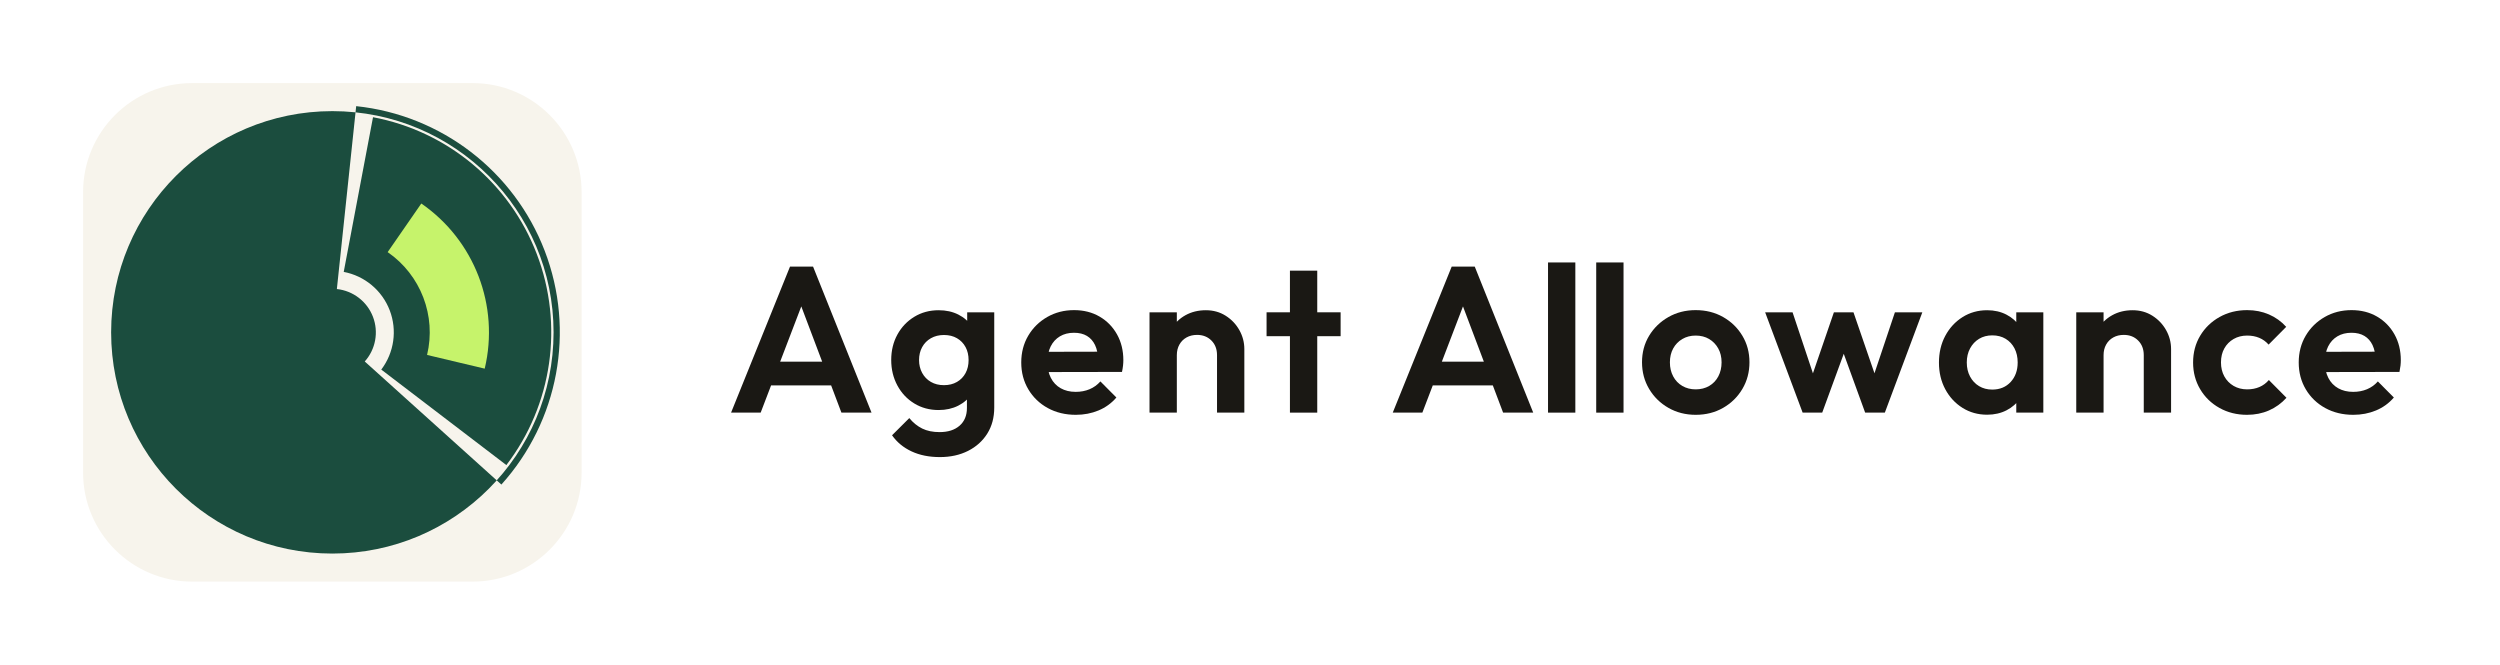
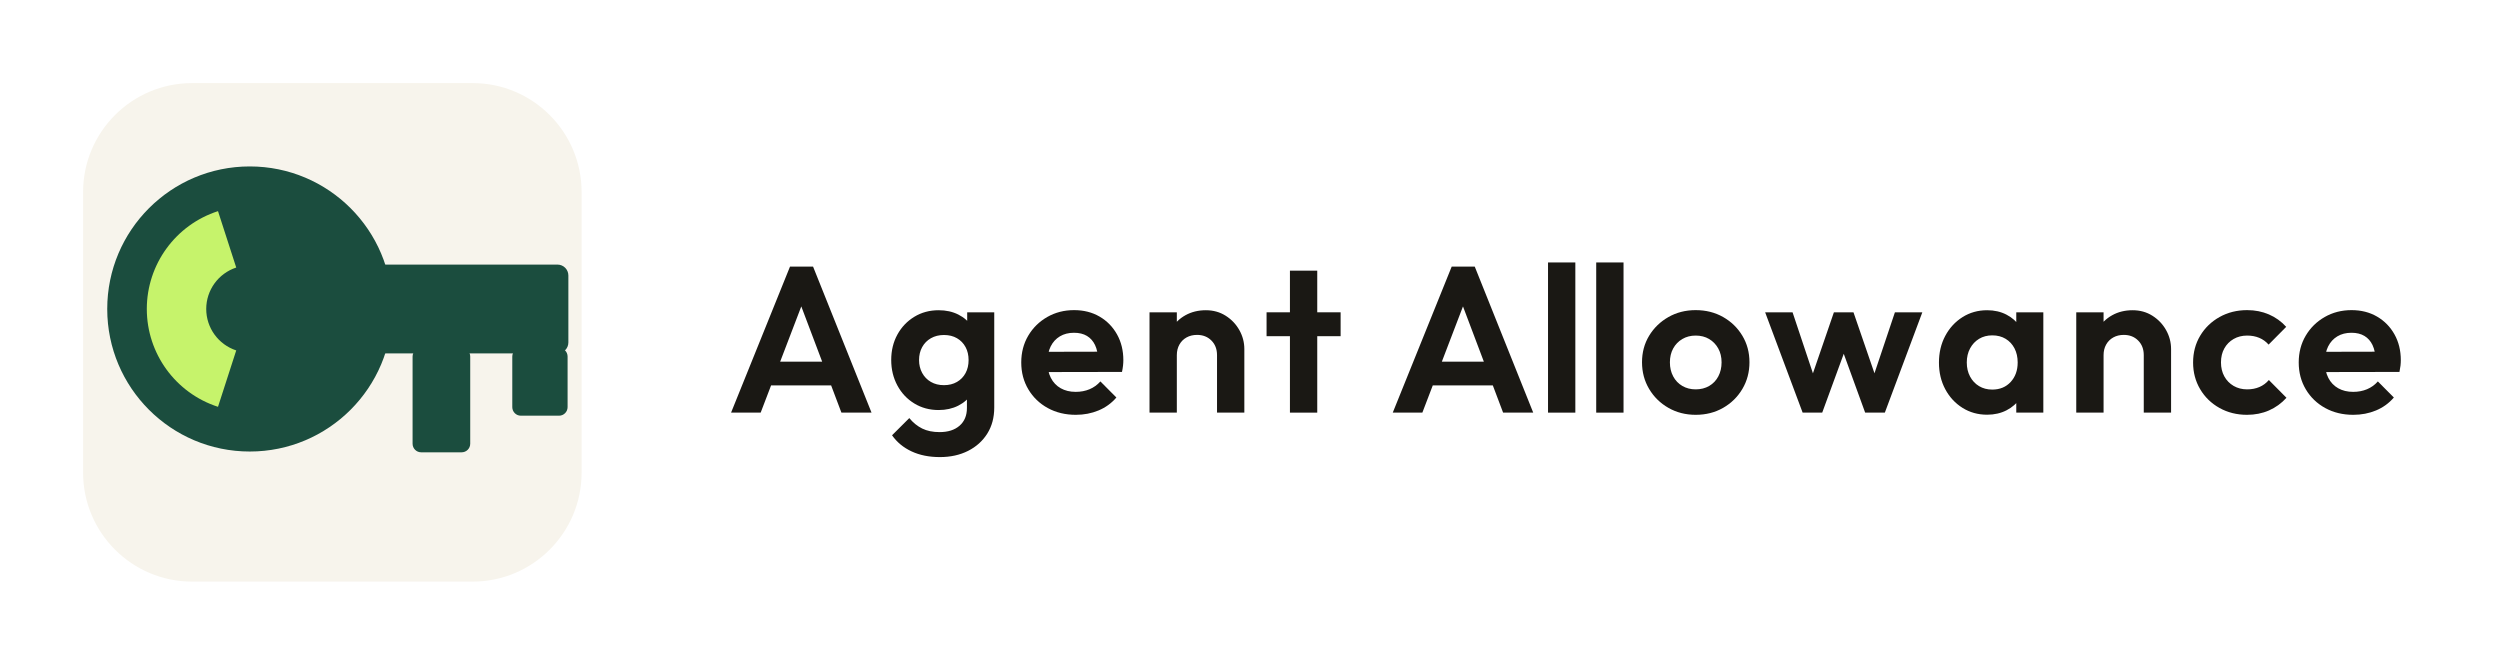
<svg xmlns="http://www.w3.org/2000/svg" viewBox="0 0 240.71 64.00" role="img" aria-label="Agent Allowance">
  <g transform="translate(8.00 8.00) scale(1.50)">
    <rect width="32" height="32" rx="7" fill="#F7F4EC" />
-     <path fill="#1B4D3E" fill-rule="evenodd" d="M 30.20 16.00 A 14.20 14.20 0 1 1 1.80 16.00 A 14.20 14.20 0 1 1 30.20 16.00 Z M 26.85 25.77 A 14.60 14.60 0 0 0 17.53 1.48 L 16.29 13.22 A 2.80 2.80 0 0 1 18.08 17.87 Z" />
-     <path fill="#1B4D3E" d="M 27.17 24.52 A 14.05 14.05 0 0 0 18.61 2.19 L 16.73 12.12 A 3.95 3.95 0 0 1 19.14 18.39 Z" />
-     <path fill="#C6F36B" d="M 25.78 18.33 A 10.05 10.05 0 0 0 21.71 7.73 L 19.55 10.85 A 6.25 6.25 0 0 1 22.08 17.45 Z" />
+     <circle cx="10.70" cy="14.50" r="9.15" fill="#1B4D3E" />
+     <rect x="13.10" y="11.65" width="18.05" height="5.70" rx="0.70" fill="#1B4D3E" />
+     <rect x="21.15" y="17.00" width="3.70" height="6.70" rx="0.55" fill="#1B4D3E" />
+     <rect x="27.55" y="17.00" width="3.55" height="4.35" rx="0.55" fill="#1B4D3E" />
+     <path fill="#C6F36B" d="M 8.66 8.22 A 6.60 6.60 0 0 0 8.66 20.78 L 9.83 17.16 A 2.80 2.80 0 0 1 9.83 11.84 Z" />
  </g>
  <g transform="translate(70.00 39.73)">
    <path transform="translate(0.00 0) scale(0.02 -0.02)" d="M 19.50 0.00 L 303.25 703.00 L 414.25 703.00 L 695.75 0.00 L 550.75 0.00 L 333.00 576.50 L 382.50 576.50 L 162.00 0.00 Z M 170.00 131.25 L 170.00 245.25 L 547.75 245.25 L 547.75 131.25 Z" fill="#1A1814" />
    <path transform="translate(15.29 0) scale(0.02 -0.02)" d="M 260.25 -214.00 Q 182.50 -214.00 123.75 -186.50 Q 65.00 -159.00 30.00 -109.00 L 113.00 -26.25 Q 140.50 -59.50 175.25 -76.62 Q 210.00 -93.75 259.00 -93.75 Q 319.75 -93.75 355.12 -62.88 Q 390.50 -32.00 390.50 22.50 L 390.50 143.50 L 412.75 249.50 L 391.75 356.00 L 391.75 483.00 L 522.00 483.00 L 522.00 24.50 Q 522.00 -47.50 488.50 -100.88 Q 455.00 -154.25 396.00 -184.12 Q 337.00 -214.00 260.25 -214.00 Z M 254.25 12.50 Q 189.00 12.50 137.12 44.12 Q 85.25 75.75 55.62 130.75 Q 26.00 185.75 26.00 253.50 Q 26.00 321.50 55.62 375.62 Q 85.25 429.75 137.12 461.38 Q 189.00 493.00 254.25 493.00 Q 307.75 493.00 349.12 472.12 Q 390.50 451.25 414.62 414.38 Q 438.75 377.50 440.50 328.50 L 440.50 177.00 Q 438.75 128.75 414.25 91.50 Q 389.75 54.25 348.38 33.38 Q 307.00 12.50 254.25 12.50 Z M 279.75 132.25 Q 315.75 132.25 342.50 147.75 Q 369.25 163.25 383.88 190.38 Q 398.50 217.50 398.50 253.00 Q 398.50 288.50 383.88 315.62 Q 369.25 342.75 342.62 358.25 Q 316.00 373.75 280.00 373.75 Q 244.25 373.75 217.12 358.25 Q 190.00 342.75 175.00 315.50 Q 160.00 288.25 160.00 253.00 Q 160.00 218.75 175.00 191.12 Q 190.00 163.50 217.00 147.88 Q 244.00 132.25 279.75 132.25 Z" fill="#1A1814" />
    <path transform="translate(27.81 0) scale(0.02 -0.02)" d="M 288.75 -10.50 Q 213.25 -10.50 153.88 22.00 Q 94.50 54.50 60.25 111.88 Q 26.00 169.25 26.00 241.50 Q 26.00 313.50 59.62 370.38 Q 93.25 427.25 151.12 460.38 Q 209.00 493.50 280.25 493.50 Q 349.75 493.50 403.12 462.38 Q 456.50 431.25 487.00 376.75 Q 517.50 322.25 517.50 252.50 Q 517.50 239.75 516.00 226.25 Q 514.50 212.75 511.00 196.00 L 104.50 195.25 L 104.50 292.75 L 450.00 293.50 L 396.50 253.25 Q 395.00 296.25 381.38 325.12 Q 367.75 354.00 342.38 369.25 Q 317.00 384.50 279.75 384.50 Q 240.75 384.50 212.00 367.25 Q 183.25 350.00 167.62 318.62 Q 152.00 287.25 152.00 243.50 Q 152.00 199.50 168.62 167.12 Q 185.25 134.75 216.00 117.38 Q 246.75 100.00 288.00 100.00 Q 324.50 100.00 354.75 112.62 Q 385.00 125.25 407.00 150.25 L 484.00 72.75 Q 448.50 31.50 398.00 10.50 Q 347.50 -10.50 288.75 -10.50 Z" fill="#1A1814" />
    <path transform="translate(39.53 0) scale(0.02 -0.02)" d="M 382.50 0.00 L 382.50 276.75 Q 382.50 320.00 355.50 347.12 Q 328.50 374.25 286.43 374.25 Q 257.81 374.25 235.78 362.00 Q 213.75 349.75 201.38 327.62 Q 189.00 305.50 189.00 276.75 L 137.75 303.25 Q 137.75 359.50 162.38 402.12 Q 187.00 444.75 230.42 468.88 Q 273.84 493.00 328.80 493.00 Q 382.25 493.00 424.12 466.50 Q 466.00 440.00 490.00 397.25 Q 514.00 354.50 514.00 306.00 L 514.00 0.00 Z M 57.50 0.00 L 57.50 483.00 L 189.00 483.00 L 189.00 0.00 Z" fill="#1A1814" />
    <path transform="translate(51.63 0) scale(0.02 -0.02)" d="M 128.50 0.00 L 128.50 683.50 L 260.00 683.50 L 260.00 0.00 Z M 16.00 368.00 L 16.00 483.00 L 372.50 483.00 L 372.50 368.00 Z" fill="#1A1814" />
    <path transform="translate(63.71 0) scale(0.02 -0.02)" d="M 19.50 0.00 L 303.25 703.00 L 414.25 703.00 L 695.75 0.00 L 550.75 0.00 L 333.00 576.50 L 382.50 576.50 L 162.00 0.00 Z M 170.00 131.25 L 170.00 245.25 L 547.75 245.25 L 547.75 131.25 Z" fill="#1A1814" />
    <path transform="translate(77.90 0) scale(0.02 -0.02)" d="M 57.50 0.00 L 57.50 723.00 L 189.00 723.00 L 189.00 0.00 Z" fill="#1A1814" />
    <path transform="translate(82.54 0) scale(0.02 -0.02)" d="M 57.50 0.00 L 57.50 723.00 L 189.00 723.00 L 189.00 0.00 Z" fill="#1A1814" />
    <path transform="translate(87.58 0) scale(0.02 -0.02)" d="M 284.50 -10.50 Q 211.75 -10.50 153.12 23.00 Q 94.50 56.50 60.25 114.00 Q 26.00 171.50 26.00 242.50 Q 26.00 313.50 60.12 370.00 Q 94.25 426.50 152.88 460.00 Q 211.50 493.50 284.25 493.50 Q 357.75 493.50 416.25 460.38 Q 474.75 427.25 509.00 370.38 Q 543.25 313.50 543.25 242.50 Q 543.25 171.50 509.12 114.00 Q 475.00 56.50 416.50 23.00 Q 358.00 -10.50 284.50 -10.50 Z M 284.25 112.00 Q 321.25 112.00 349.50 128.50 Q 377.75 145.00 393.38 174.62 Q 409.00 204.25 409.00 242.25 Q 409.00 280.25 392.88 309.12 Q 376.75 338.00 349.00 354.50 Q 321.25 371.00 284.25 371.00 Q 248.25 371.00 220.00 354.38 Q 191.75 337.75 176.00 308.88 Q 160.25 280.00 160.25 242.00 Q 160.25 204.25 176.00 174.62 Q 191.75 145.00 220.00 128.50 Q 248.25 112.00 284.25 112.00 Z" fill="#1A1814" />
    <path transform="translate(99.83 0) scale(0.02 -0.02)" d="M 186.75 0.00 L 6.25 483.00 L 138.25 483.00 L 255.50 131.75 L 216.25 130.75 L 337.25 483.00 L 431.50 483.00 L 552.75 130.75 L 513.25 131.75 L 631.00 483.00 L 763.00 483.00 L 582.50 0.00 L 487.75 0.00 L 366.25 334.00 L 403.25 334.00 L 281.00 0.00 Z" fill="#1A1814" />
    <path transform="translate(116.14 0) scale(0.02 -0.02)" d="M 259.50 -10.00 Q 193.50 -10.00 140.88 23.00 Q 88.25 56.00 57.88 112.75 Q 27.50 169.50 27.50 240.75 Q 27.50 312.75 57.88 369.62 Q 88.25 426.50 140.88 459.75 Q 193.50 493.00 259.50 493.00 Q 311.50 493.00 352.50 471.75 Q 393.50 450.50 418.38 413.25 Q 443.25 376.00 445.00 328.50 L 445.00 154.50 Q 443.25 107.00 418.75 69.75 Q 394.25 32.50 352.88 11.25 Q 311.50 -10.00 259.50 -10.00 Z M 284.00 111.00 Q 339.00 111.00 372.75 147.62 Q 406.50 184.25 406.50 241.50 Q 406.50 280.00 391.25 309.38 Q 376.00 338.75 348.50 355.38 Q 321.00 372.00 284.25 372.00 Q 248.25 372.00 220.75 355.38 Q 193.25 338.75 177.38 309.25 Q 161.50 279.75 161.50 241.50 Q 161.50 203.25 177.25 173.75 Q 193.00 144.25 220.62 127.62 Q 248.25 111.00 284.00 111.00 Z M 399.75 0.00 L 399.75 129.75 L 420.75 247.50 L 399.75 364.25 L 399.75 483.00 L 530.00 483.00 L 530.00 0.00 Z" fill="#1A1814" />
    <path transform="translate(128.76 0) scale(0.02 -0.02)" d="M 382.50 0.00 L 382.50 276.75 Q 382.50 320.00 355.50 347.12 Q 328.50 374.25 286.43 374.25 Q 257.81 374.25 235.78 362.00 Q 213.75 349.75 201.38 327.62 Q 189.00 305.50 189.00 276.75 L 137.75 303.25 Q 137.75 359.50 162.38 402.12 Q 187.00 444.75 230.42 468.88 Q 273.84 493.00 328.80 493.00 Q 382.25 493.00 424.12 466.50 Q 466.00 440.00 490.00 397.25 Q 514.00 354.50 514.00 306.00 L 514.00 0.00 Z M 57.50 0.00 L 57.50 483.00 L 189.00 483.00 L 189.00 0.00 Z" fill="#1A1814" />
    <path transform="translate(140.64 0) scale(0.02 -0.02)" d="M 285.50 -10.50 Q 212.25 -10.50 153.12 22.50 Q 94.00 55.50 60.00 112.88 Q 26.00 170.25 26.00 241.25 Q 26.00 313.25 60.12 370.25 Q 94.25 427.25 153.50 460.38 Q 212.75 493.50 286.25 493.50 Q 342.75 493.50 390.75 472.88 Q 438.75 452.25 474.25 413.00 L 389.50 327.50 Q 370.50 349.25 344.38 360.12 Q 318.25 371.00 286.25 371.00 Q 249.50 371.00 221.00 354.50 Q 192.50 338.00 176.38 309.25 Q 160.25 280.50 160.25 241.75 Q 160.25 203.75 176.38 174.50 Q 192.50 145.25 221.12 128.62 Q 249.75 112.00 286.25 112.00 Q 319.00 112.00 345.38 123.38 Q 371.75 134.75 390.75 157.00 L 475.50 71.50 Q 439.25 31.50 391.12 10.50 Q 343.00 -10.50 285.50 -10.50 Z" fill="#1A1814" />
    <path transform="translate(150.81 0) scale(0.02 -0.02)" d="M 288.75 -10.50 Q 213.25 -10.50 153.88 22.00 Q 94.50 54.50 60.25 111.88 Q 26.00 169.25 26.00 241.50 Q 26.00 313.50 59.62 370.38 Q 93.25 427.25 151.12 460.38 Q 209.00 493.50 280.25 493.50 Q 349.75 493.50 403.12 462.38 Q 456.50 431.25 487.00 376.75 Q 517.50 322.25 517.50 252.50 Q 517.50 239.75 516.00 226.25 Q 514.50 212.75 511.00 196.00 L 104.50 195.25 L 104.50 292.75 L 450.00 293.50 L 396.50 253.25 Q 395.00 296.25 381.38 325.12 Q 367.75 354.00 342.38 369.25 Q 317.00 384.50 279.75 384.50 Q 240.75 384.50 212.00 367.25 Q 183.25 350.00 167.62 318.62 Q 152.00 287.25 152.00 243.50 Q 152.00 199.50 168.62 167.12 Q 185.25 134.75 216.00 117.38 Q 246.75 100.00 288.00 100.00 Q 324.50 100.00 354.75 112.62 Q 385.00 125.25 407.00 150.25 L 484.00 72.75 Q 448.50 31.50 398.00 10.50 Q 347.50 -10.50 288.75 -10.50 Z" fill="#1A1814" />
  </g>
</svg>
